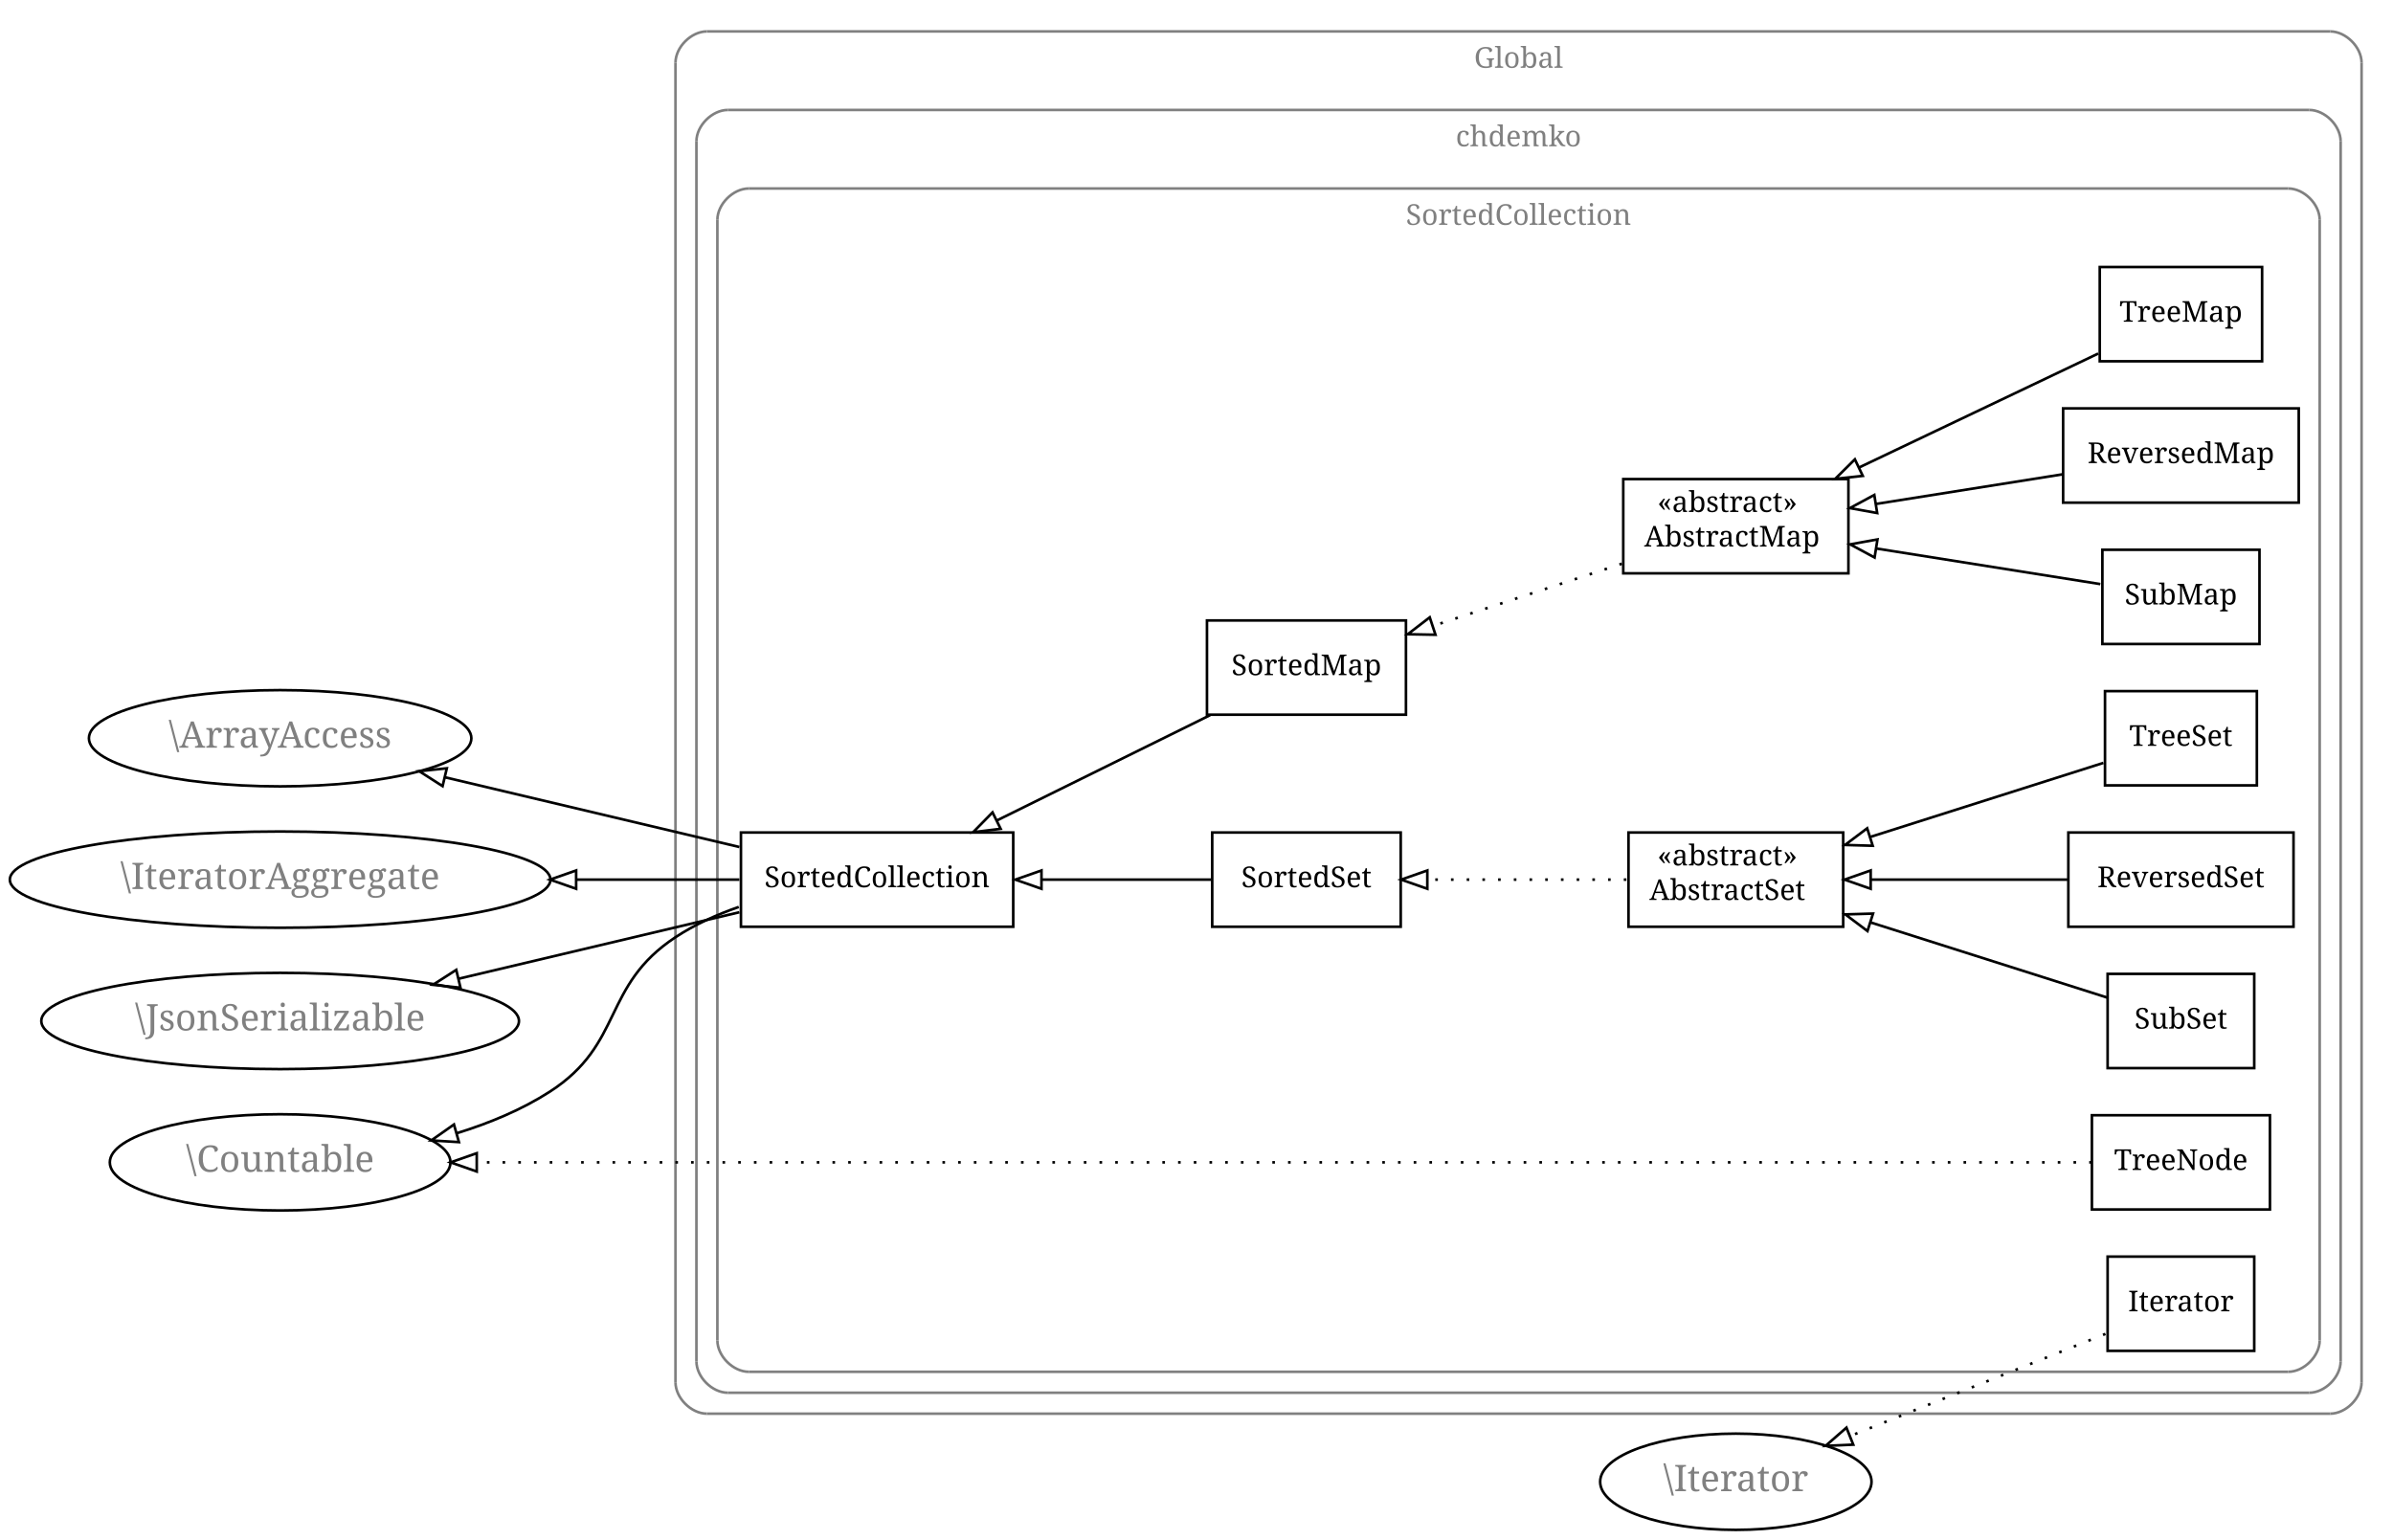
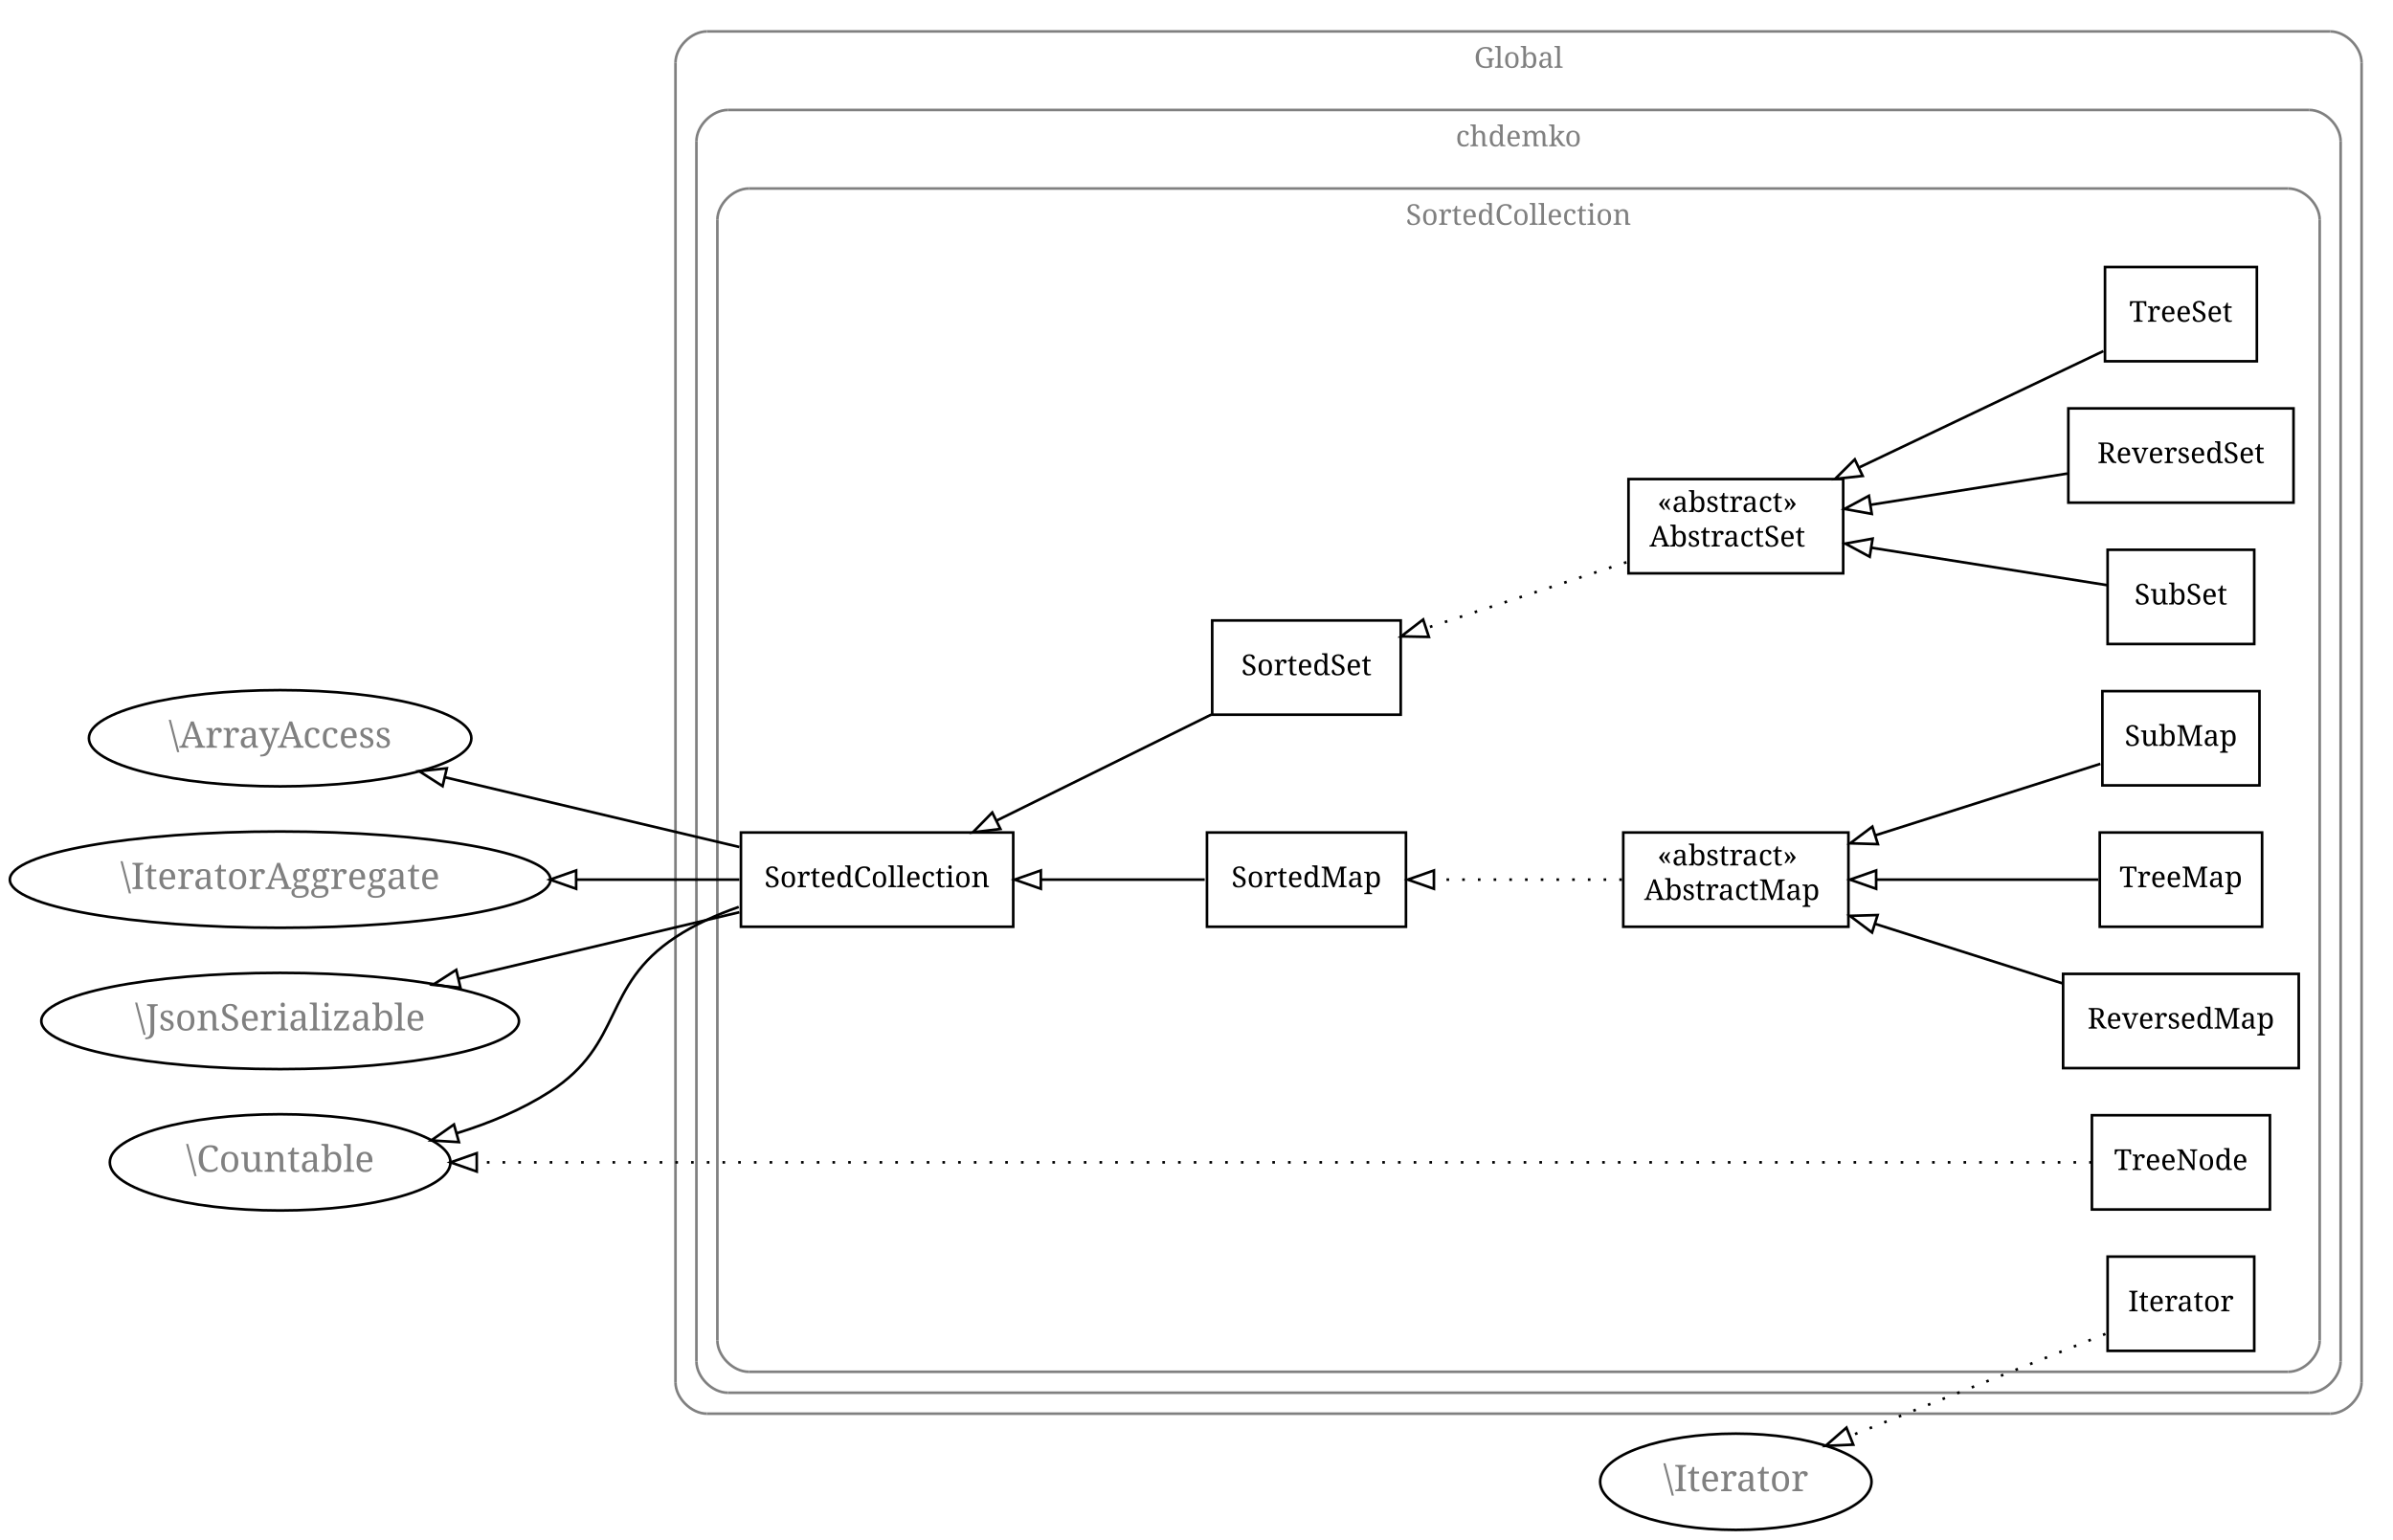
<svg xmlns="http://www.w3.org/2000/svg" width="914pt" height="588pt" viewBox="0.00 0.00 914.00 588.00">
  <g id="graph1" class="graph" transform="scale(1 1) rotate(0) translate(4 584)">
    <polygon fill="white" stroke="white" points="-4,5 -4,-584 911,-584 911,5 -4,5" />
    <g id="graph2" class="cluster">
      <polyline fill="none" stroke="gray" points="266,-44 886,-44 " />
      <path fill="none" stroke="gray" d="M886,-44C892,-44 898,-50 898,-56" />
      <polyline fill="none" stroke="gray" points="898,-56 898,-560 " />
      <path fill="none" stroke="gray" d="M898,-560C898,-566 892,-572 886,-572" />
      <polyline fill="none" stroke="gray" points="886,-572 266,-572 " />
      <path fill="none" stroke="gray" d="M266,-572C260,-572 254,-566 254,-560" />
      <polyline fill="none" stroke="gray" points="254,-560 254,-56 " />
      <path fill="none" stroke="gray" d="M254,-56C254,-50 260,-44 266,-44" />
      <text text-anchor="middle" x="576" y="-558.1" font-family="Times Roman,serif" font-size="11.00" fill="gray">Global</text>
    </g>
    <g id="graph3" class="cluster">
      <polyline fill="none" stroke="gray" points="274,-52 878,-52 " />
      <path fill="none" stroke="gray" d="M878,-52C884,-52 890,-58 890,-64" />
      <polyline fill="none" stroke="gray" points="890,-64 890,-530 " />
      <path fill="none" stroke="gray" d="M890,-530C890,-536 884,-542 878,-542" />
      <polyline fill="none" stroke="gray" points="878,-542 274,-542 " />
      <path fill="none" stroke="gray" d="M274,-542C268,-542 262,-536 262,-530" />
      <polyline fill="none" stroke="gray" points="262,-530 262,-64 " />
      <path fill="none" stroke="gray" d="M262,-64C262,-58 268,-52 274,-52" />
      <text text-anchor="middle" x="576" y="-528.1" font-family="Times Roman,serif" font-size="11.00" fill="gray">chdemko</text>
    </g>
    <g id="graph4" class="cluster">
      <polyline fill="none" stroke="gray" points="282,-60 870,-60 " />
      <path fill="none" stroke="gray" d="M870,-60C876,-60 882,-66 882,-72" />
      <polyline fill="none" stroke="gray" points="882,-72 882,-500 " />
      <path fill="none" stroke="gray" d="M882,-500C882,-506 876,-512 870,-512" />
      <polyline fill="none" stroke="gray" points="870,-512 282,-512 " />
      <path fill="none" stroke="gray" d="M282,-512C276,-512 270,-506 270,-500" />
      <polyline fill="none" stroke="gray" points="270,-500 270,-72 " />
      <path fill="none" stroke="gray" d="M270,-72C270,-66 276,-60 282,-60" />
      <text text-anchor="middle" x="576" y="-498.1" font-family="Times Roman,serif" font-size="11.00" fill="gray">SortedCollection</text>
    </g>
    <g id="node4" class="node">
+       <polygon fill="none" stroke="black" points="702,-266 616,-266 616,-230 702,-230 702,-266" />
+       <text text-anchor="start" x="629" y="-253.433" font-family="Times Roman,serif" font-size="11.00">«abstract»</text>
+       <text text-anchor="start" x="624" y="-240.233" font-family="Times Roman,serif" font-size="11.00">AbstractMap</text>
+     </g>
+     <g id="node15" class="node">
+       <polygon fill="none" stroke="black" points="533,-266 457,-266 457,-230 533,-230 533,-266" />
+       <text text-anchor="middle" x="495" y="-245.1" font-family="Times Roman,serif" font-size="11.00">SortedMap</text>
+     </g>
+     <g id="edge5" class="edge">
+       <path fill="none" stroke="black" stroke-dasharray="1,5" d="M615.482,-248C593.428,-248 566.571,-248 543.815,-248" />
+       <polygon fill="none" stroke="black" points="543.681,-244.5 533.681,-248 543.681,-251.5 543.681,-244.5" />
+     </g>
+     <g id="node5" class="node">
+       <polygon fill="none" stroke="black" points="858,-482 800,-482 800,-446 858,-446 858,-482" />
+       <text text-anchor="middle" x="829" y="-461.1" font-family="Times Roman,serif" font-size="11.00">TreeSet</text>
+     </g>
+     <g id="node9" class="node">
+       <polygon fill="none" stroke="black" points="700,-401 618,-401 618,-365 700,-365 700,-401" />
+       <text text-anchor="start" x="629" y="-388.433" font-family="Times Roman,serif" font-size="11.00">«abstract»</text>
+       <text text-anchor="start" x="626" y="-375.233" font-family="Times Roman,serif" font-size="11.00">AbstractSet</text>
+     </g>
+     <g id="edge7" class="edge">
+       <path fill="none" stroke="black" d="M799.388,-449.891C773.722,-437.662 736.123,-419.747 706.294,-405.534" />
+       <polygon fill="none" stroke="black" points="707.44,-402.203 696.907,-401.061 704.429,-408.523 707.44,-402.203" />
+     </g>
+     <g id="node6" class="node">
+       <polygon fill="none" stroke="black" points="872,-428 786,-428 786,-392 872,-392 872,-428" />
+       <text text-anchor="middle" x="829" y="-407.1" font-family="Times Roman,serif" font-size="11.00">ReversedSet</text>
+     </g>
+     <g id="edge9" class="edge">
+       <path fill="none" stroke="black" d="M785.662,-403.117C762.766,-399.48 734.511,-394.993 710.502,-391.18" />
+       <polygon fill="none" stroke="black" points="710.925,-387.703 700.5,-389.591 709.827,-394.617 710.925,-387.703" />
+     </g>
+     <g id="node7" class="node">
+       <polygon fill="none" stroke="black" points="859,-320 799,-320 799,-284 859,-284 859,-320" />
+       <text text-anchor="middle" x="829" y="-299.1" font-family="Times Roman,serif" font-size="11.00">SubMap</text>
+     </g>
+     <g id="edge11" class="edge">
+       <path fill="none" stroke="black" d="M798.214,-292.221C774.334,-284.636 740.657,-273.938 712.407,-264.965" />
+       <polygon fill="none" stroke="black" points="713.257,-261.562 702.666,-261.87 711.137,-268.234 713.257,-261.562" />
+     </g>
+     <g id="node8" class="node">
+       <polygon fill="none" stroke="black" points="857,-374 801,-374 801,-338 857,-338 857,-374" />
+       <text text-anchor="middle" x="829" y="-353.1" font-family="Times Roman,serif" font-size="11.00">SubSet</text>
+     </g>
+     <g id="edge13" class="edge">
+       <path fill="none" stroke="black" d="M800.928,-360.459C776.548,-364.331 740.604,-370.039 710.99,-374.743" />
+       <polygon fill="none" stroke="black" points="710.135,-371.335 700.808,-376.36 711.233,-378.248 710.135,-371.335" />
+     </g>
+     <g id="node14" class="node">
+       <polygon fill="none" stroke="black" points="531,-347 459,-347 459,-311 531,-311 531,-347" />
+       <text text-anchor="middle" x="495" y="-326.1" font-family="Times Roman,serif" font-size="11.00">SortedSet</text>
+     </g>
+     <g id="edge15" class="edge">
+       <path fill="none" stroke="black" stroke-dasharray="1,5" d="M617.192,-369.234C593.837,-361.544 564.704,-351.951 540.743,-344.062" />
+       <polygon fill="none" stroke="black" points="541.755,-340.71 531.162,-340.907 539.565,-347.359 541.755,-340.71" />
+     </g>
+     <g id="node10" class="node">
      <polygon fill="none" stroke="black" points="863,-158 795,-158 795,-122 863,-122 863,-158" />
      <text text-anchor="middle" x="829" y="-137.1" font-family="Times Roman,serif" font-size="11.00">TreeNode</text>
    </g>
-     <g id="node18" class="node">
+     <g id="node24" class="node">
      <ellipse fill="none" stroke="black" cx="103" cy="-140" rx="65.054" ry="18.385" />
      <text text-anchor="middle" x="103" y="-136.4" font-family="Times Roman,serif" font-size="14.00" fill="gray">\Countable</text>
    </g>
-     <g id="edge5" class="edge">
+     <g id="edge17" class="edge">
      <path fill="none" stroke="black" stroke-dasharray="1,5" d="M794.957,-140C684.45,-140 333.941,-140 178.492,-140" />
      <polygon fill="none" stroke="black" points="178.091,-136.5 168.091,-140 178.091,-143.5 178.091,-136.5" />
    </g>
-     <g id="node5" class="node">
-       <polygon fill="none" stroke="black" points="860,-482 798,-482 798,-446 860,-446 860,-482" />
-       <text text-anchor="middle" x="829" y="-461.1" font-family="Times Roman,serif" font-size="11.00">TreeMap</text>
-     </g>
-     <g id="node7" class="node">
-       <polygon fill="none" stroke="black" points="702,-401 616,-401 616,-365 702,-365 702,-401" />
-       <text text-anchor="start" x="629" y="-388.433" font-family="Times Roman,serif" font-size="11.00">«abstract»</text>
-       <text text-anchor="start" x="624" y="-375.233" font-family="Times Roman,serif" font-size="11.00">AbstractMap</text>
-     </g>
-     <g id="edge7" class="edge">
-       <path fill="none" stroke="black" d="M797.423,-448.954C771.776,-436.735 735.218,-419.315 706.111,-405.447" />
-       <polygon fill="none" stroke="black" points="707.479,-402.222 696.946,-401.08 704.468,-408.541 707.479,-402.222" />
-     </g>
-     <g id="node6" class="node">
-       <polygon fill="none" stroke="black" points="858,-320 800,-320 800,-284 858,-284 858,-320" />
-       <text text-anchor="middle" x="829" y="-299.1" font-family="Times Roman,serif" font-size="11.00">TreeSet</text>
-     </g>
-     <g id="node8" class="node">
-       <polygon fill="none" stroke="black" points="700,-266 618,-266 618,-230 700,-230 700,-266" />
-       <text text-anchor="start" x="629" y="-253.433" font-family="Times Roman,serif" font-size="11.00">«abstract»</text>
-       <text text-anchor="start" x="626" y="-240.233" font-family="Times Roman,serif" font-size="11.00">AbstractSet</text>
-     </g>
-     <g id="edge9" class="edge">
-       <path fill="none" stroke="black" d="M799.388,-292.594C774.859,-284.802 739.43,-273.548 710.301,-264.296" />
-       <polygon fill="none" stroke="black" points="711.279,-260.934 700.689,-261.242 709.16,-267.606 711.279,-260.934" />
-     </g>
-     <g id="node16" class="node">
-       <polygon fill="none" stroke="black" points="533,-347 457,-347 457,-311 533,-311 533,-347" />
-       <text text-anchor="middle" x="495" y="-326.1" font-family="Times Roman,serif" font-size="11.00">SortedMap</text>
-     </g>
-     <g id="edge11" class="edge">
-       <path fill="none" stroke="black" stroke-dasharray="1,5" d="M615.482,-368.671C593.229,-361.344 566.086,-352.407 543.201,-344.871" />
-       <polygon fill="none" stroke="black" points="544.274,-341.539 533.681,-341.736 542.084,-348.188 544.274,-341.539" />
-     </g>
-     <g id="node14" class="node">
-       <polygon fill="none" stroke="black" points="531,-266 459,-266 459,-230 531,-230 531,-266" />
-       <text text-anchor="middle" x="495" y="-245.1" font-family="Times Roman,serif" font-size="11.00">SortedSet</text>
-     </g>
-     <g id="edge13" class="edge">
-       <path fill="none" stroke="black" stroke-dasharray="1,5" d="M617.192,-248C594.045,-248 565.221,-248 541.383,-248" />
-       <polygon fill="none" stroke="black" points="541.162,-244.5 531.162,-248 541.162,-251.5 541.162,-244.5" />
-     </g>
-     <g id="node9" class="node">
-       <polygon fill="none" stroke="black" points="874,-428 784,-428 784,-392 874,-392 874,-428" />
-       <text text-anchor="middle" x="829" y="-407.1" font-family="Times Roman,serif" font-size="11.00">ReversedMap</text>
-     </g>
-     <g id="edge15" class="edge">
-       <path fill="none" stroke="black" d="M783.889,-402.835C761.954,-399.351 735.435,-395.14 712.486,-391.495" />
-       <polygon fill="none" stroke="black" points="712.984,-388.03 702.558,-389.918 711.886,-394.943 712.984,-388.03" />
-     </g>
-     <g id="node10" class="node">
-       <polygon fill="none" stroke="black" points="872,-266 786,-266 786,-230 872,-230 872,-266" />
-       <text text-anchor="middle" x="829" y="-245.1" font-family="Times Roman,serif" font-size="11.00">ReversedSet</text>
-     </g>
-     <g id="edge17" class="edge">
-       <path fill="none" stroke="black" d="M785.662,-248C762.766,-248 734.511,-248 710.502,-248" />
-       <polygon fill="none" stroke="black" points="710.5,-244.5 700.5,-248 710.5,-251.5 710.5,-244.5" />
-     </g>
    <g id="node11" class="node">
-       <polygon fill="none" stroke="black" points="857,-212 801,-212 801,-176 857,-176 857,-212" />
-       <text text-anchor="middle" x="829" y="-191.1" font-family="Times Roman,serif" font-size="11.00">SubSet</text>
+       <polygon fill="none" stroke="black" points="860,-266 798,-266 798,-230 860,-230 860,-266" />
+       <text text-anchor="middle" x="829" y="-245.1" font-family="Times Roman,serif" font-size="11.00">TreeMap</text>
    </g>
    <g id="edge19" class="edge">
-       <path fill="none" stroke="black" d="M800.928,-202.917C776.442,-210.695 740.29,-222.178 710.602,-231.609" />
-       <polygon fill="none" stroke="black" points="709.279,-228.357 700.808,-234.72 711.398,-235.028 709.279,-228.357" />
+       <path fill="none" stroke="black" d="M797.423,-248C773.649,-248 740.498,-248 712.598,-248" />
+       <polygon fill="none" stroke="black" points="712.584,-244.5 702.584,-248 712.584,-251.5 712.584,-244.5" />
    </g>
    <g id="node12" class="node">
      <polygon fill="none" stroke="black" points="857,-104 801,-104 801,-68 857,-68 857,-104" />
      <text text-anchor="middle" x="829" y="-83.1" font-family="Times Roman,serif" font-size="11.00">Iterator</text>
    </g>
    <g id="node27" class="node">
      <ellipse fill="none" stroke="black" cx="659" cy="-18" rx="51.828" ry="18.385" />
      <text text-anchor="middle" x="659" y="-14.4" font-family="Times Roman,serif" font-size="14.00" fill="gray">\Iterator</text>
    </g>
    <g id="edge21" class="edge">
      <path fill="none" stroke="black" stroke-dasharray="1,5" d="M800.162,-74.465C773.492,-63.797 733.472,-47.789 702.846,-35.538" />
      <polygon fill="none" stroke="black" points="703.846,-32.169 693.261,-31.705 701.246,-38.668 703.846,-32.169" />
    </g>
    <g id="node13" class="node">
-       <polygon fill="none" stroke="black" points="859,-374 799,-374 799,-338 859,-338 859,-374" />
-       <text text-anchor="middle" x="829" y="-353.1" font-family="Times Roman,serif" font-size="11.00">SubMap</text>
+       <polygon fill="none" stroke="black" points="874,-212 784,-212 784,-176 874,-176 874,-212" />
+       <text text-anchor="middle" x="829" y="-191.1" font-family="Times Roman,serif" font-size="11.00">ReversedMap</text>
    </g>
    <g id="edge23" class="edge">
-       <path fill="none" stroke="black" d="M798.214,-360.889C774.439,-364.666 740.951,-369.984 712.778,-374.459" />
-       <polygon fill="none" stroke="black" points="711.993,-371.039 702.666,-376.065 713.091,-377.953 711.993,-371.039" />
+       <path fill="none" stroke="black" d="M783.889,-208.329C761.855,-215.328 735.197,-223.796 712.177,-231.108" />
+       <polygon fill="none" stroke="black" points="711.03,-227.801 702.558,-234.164 713.149,-234.472 711.03,-227.801" />
    </g>
-     <g id="node15" class="node">
+     <g id="node16" class="node">
      <polygon fill="none" stroke="black" points="383,-266 279,-266 279,-230 383,-230 383,-266" />
      <text text-anchor="middle" x="331" y="-245.1" font-family="Times Roman,serif" font-size="11.00">SortedCollection</text>
    </g>
    <g id="edge25" class="edge">
-       <path fill="none" stroke="black" d="M458.603,-248C439.622,-248 415.86,-248 394.004,-248" />
-       <polygon fill="none" stroke="black" points="393.79,-244.5 383.79,-248 393.79,-251.5 393.79,-244.5" />
+       <path fill="none" stroke="black" d="M458.603,-311.023C434.482,-299.11 402.642,-283.384 376.802,-270.622" />
+       <polygon fill="none" stroke="black" points="378.094,-267.356 367.578,-266.066 374.994,-273.633 378.094,-267.356" />
    </g>
-     <g id="edge29" class="edge">
+     <g id="edge27" class="edge">
+       <path fill="none" stroke="black" d="M456.134,-248C437.494,-248 414.695,-248 393.69,-248" />
+       <polygon fill="none" stroke="black" points="393.548,-244.5 383.548,-248 393.548,-251.5 393.548,-244.5" />
+     </g>
+     <g id="edge31" class="edge">
      <path fill="none" stroke="black" d="M278.162,-237.564C269.688,-234.604 261.312,-230.823 254,-226 225.781,-207.388 234.421,-185.302 206,-167 195.33,-160.129 182.976,-155.002 170.609,-151.177" />
      <polygon fill="none" stroke="black" points="171.294,-147.734 160.719,-148.38 169.389,-154.47 171.294,-147.734" />
    </g>
-     <g id="node31" class="node">
+     <g id="node32" class="node">
      <ellipse fill="none" stroke="black" cx="103" cy="-302" rx="73.039" ry="18.385" />
      <text text-anchor="middle" x="103" y="-298.4" font-family="Times Roman,serif" font-size="14.00" fill="gray">\ArrayAccess</text>
    </g>
-     <g id="edge27" class="edge">
+     <g id="edge29" class="edge">
      <path fill="none" stroke="black" d="M278.406,-260.456C244.867,-268.4 201.222,-278.737 165.859,-287.112" />
      <polygon fill="none" stroke="black" points="165.043,-283.709 156.119,-289.419 166.657,-290.52 165.043,-283.709" />
    </g>
-     <g id="node34" class="node">
+     <g id="node35" class="node">
      <ellipse fill="none" stroke="black" cx="103" cy="-248" rx="103.238" ry="18.385" />
      <text text-anchor="middle" x="103" y="-244.4" font-family="Times Roman,serif" font-size="14.00" fill="gray">\IteratorAggregate</text>
    </g>
-     <g id="edge31" class="edge">
+     <g id="edge33" class="edge">
      <path fill="none" stroke="black" d="M278.406,-248C259.703,-248 237.856,-248 216.055,-248" />
      <polygon fill="none" stroke="black" points="216.054,-244.5 206.054,-248 216.054,-251.5 216.054,-244.5" />
    </g>
-     <g id="node36" class="node">
+     <g id="node37" class="node">
      <ellipse fill="none" stroke="black" cx="103" cy="-194" rx="91.217" ry="18.385" />
      <text text-anchor="middle" x="103" y="-190.4" font-family="Times Roman,serif" font-size="14.00" fill="gray">\JsonSerializable</text>
    </g>
-     <g id="edge33" class="edge">
+     <g id="edge35" class="edge">
      <path fill="none" stroke="black" d="M278.406,-235.544C246.567,-228.003 205.619,-218.304 171.296,-210.175" />
      <polygon fill="none" stroke="black" points="171.877,-206.716 161.34,-207.817 170.264,-213.528 171.877,-206.716" />
    </g>
-     <g id="edge35" class="edge">
-       <path fill="none" stroke="black" d="M458.195,-310.822C434.14,-298.941 402.538,-283.333 376.853,-270.647" />
-       <polygon fill="none" stroke="black" points="378.198,-267.408 367.682,-266.117 375.098,-273.684 378.198,-267.408" />
-     </g>
  </g>
</svg>
